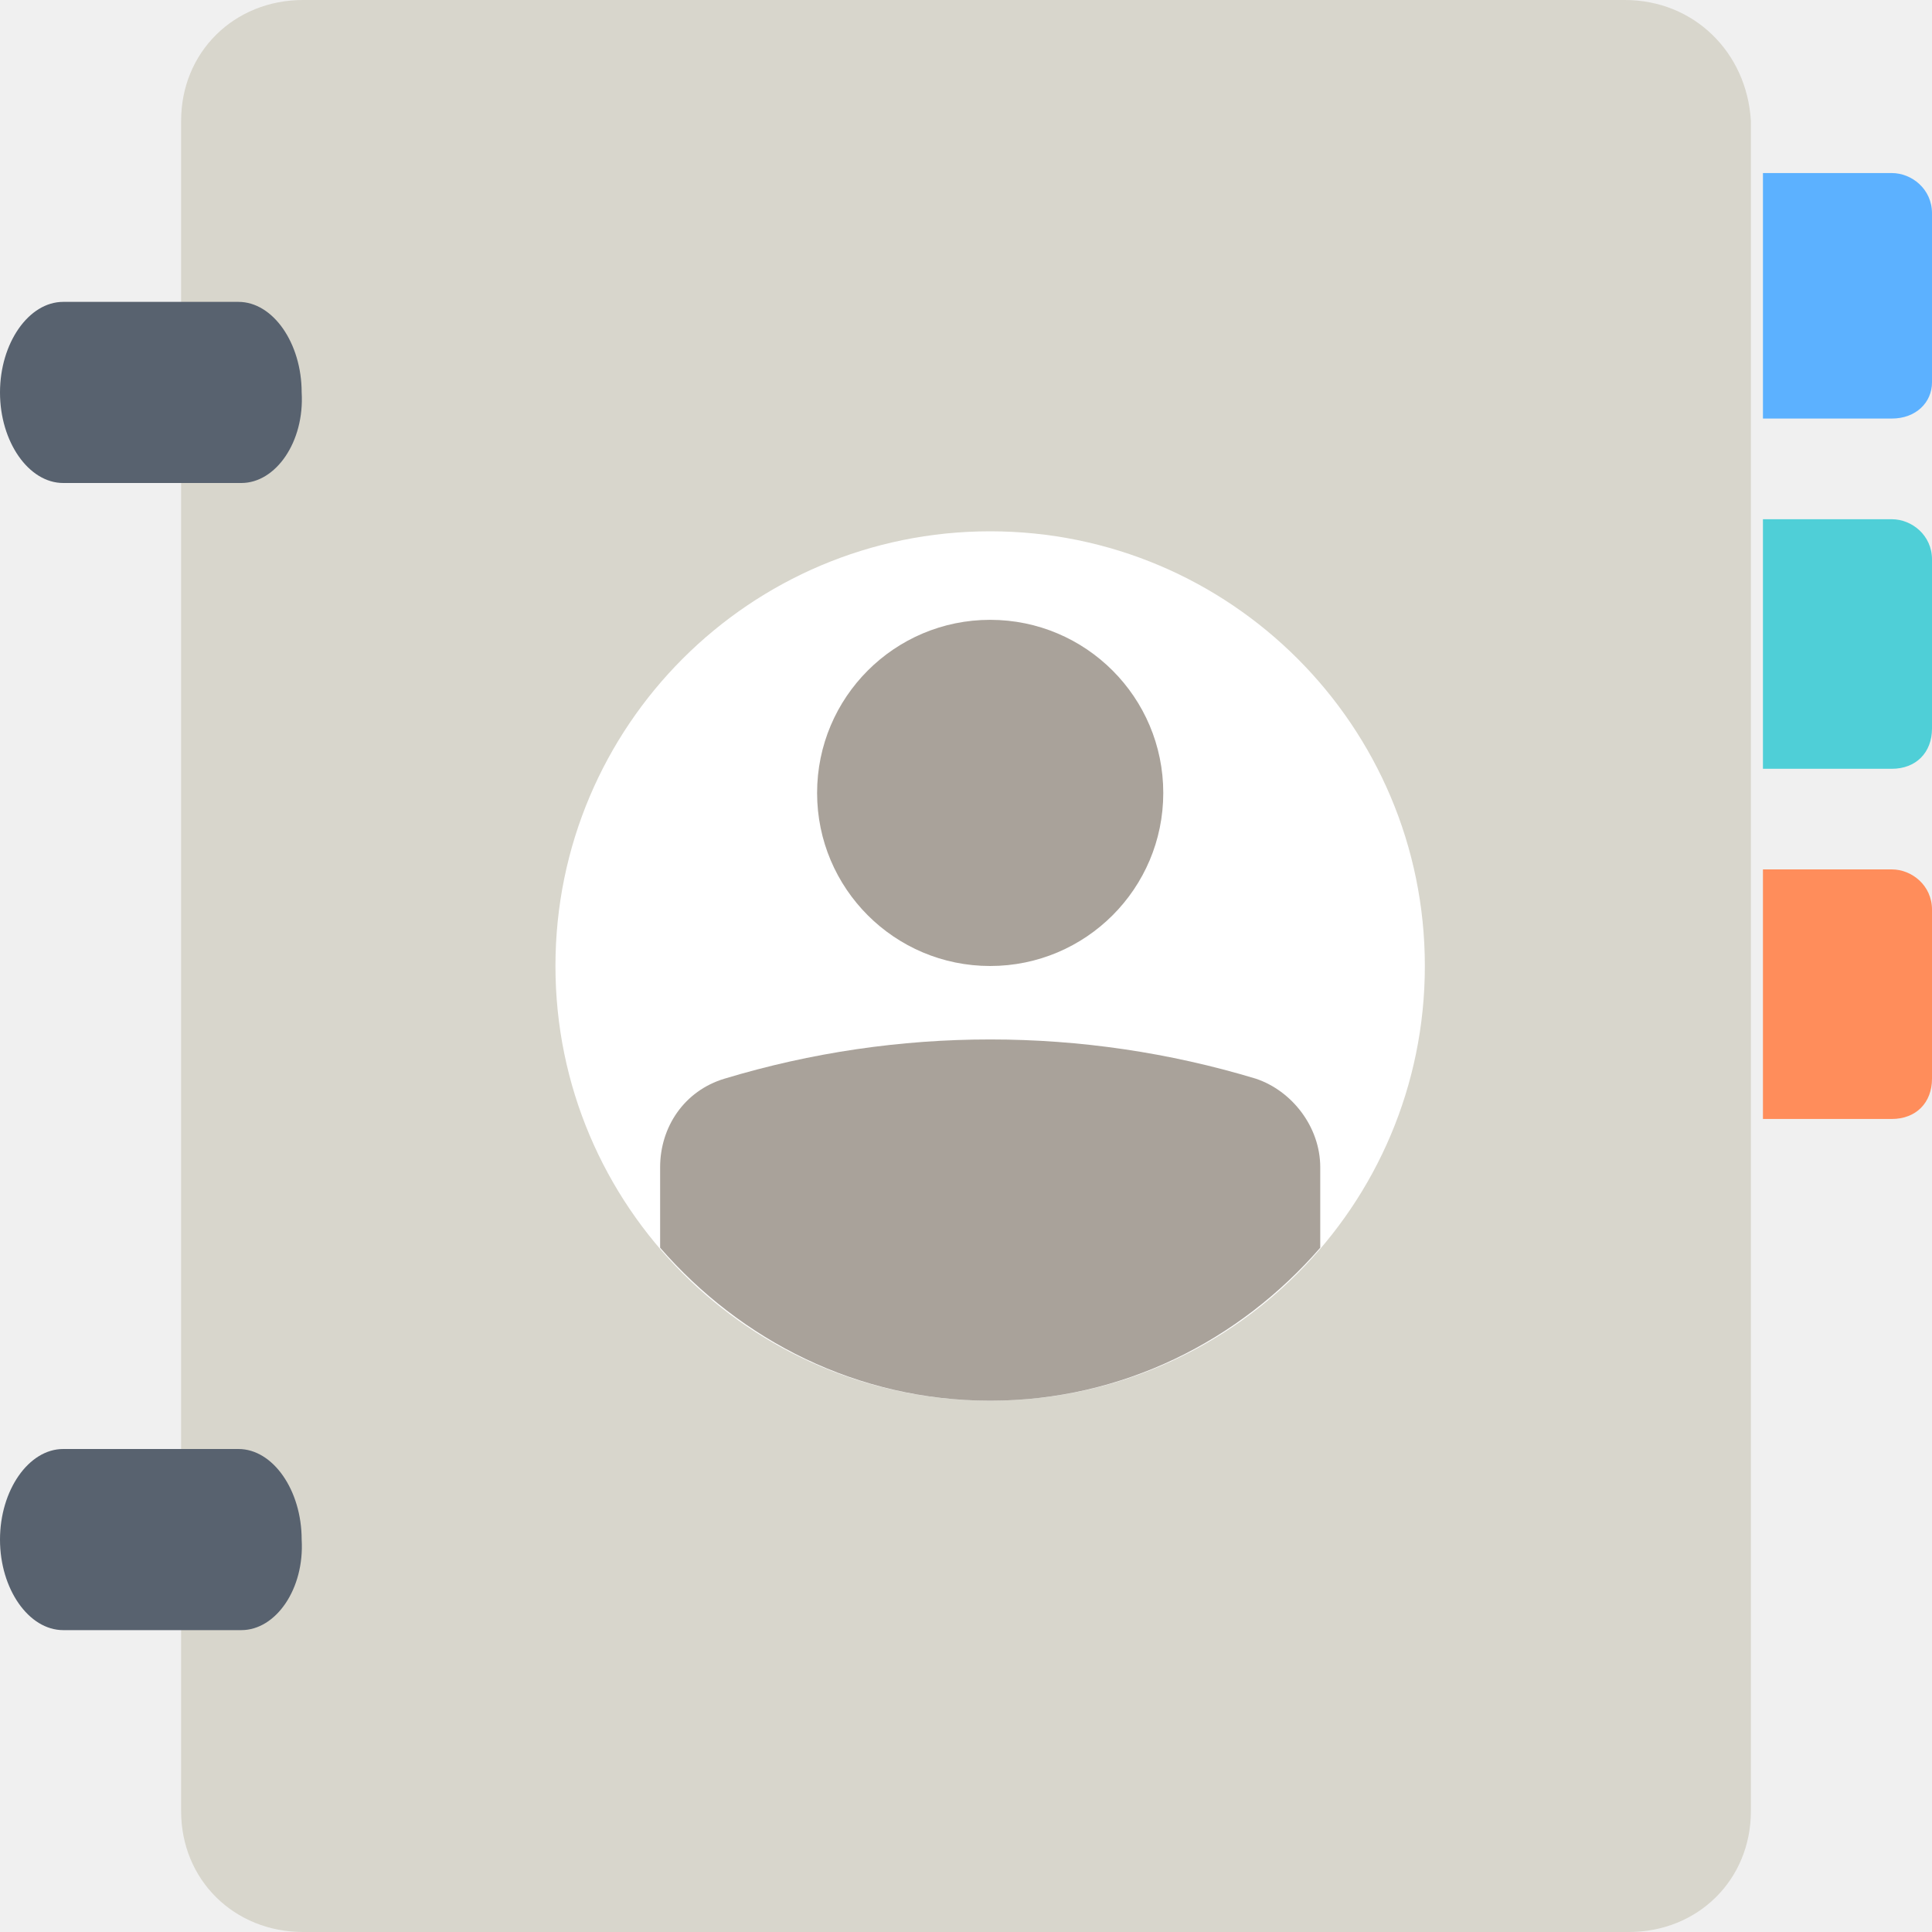
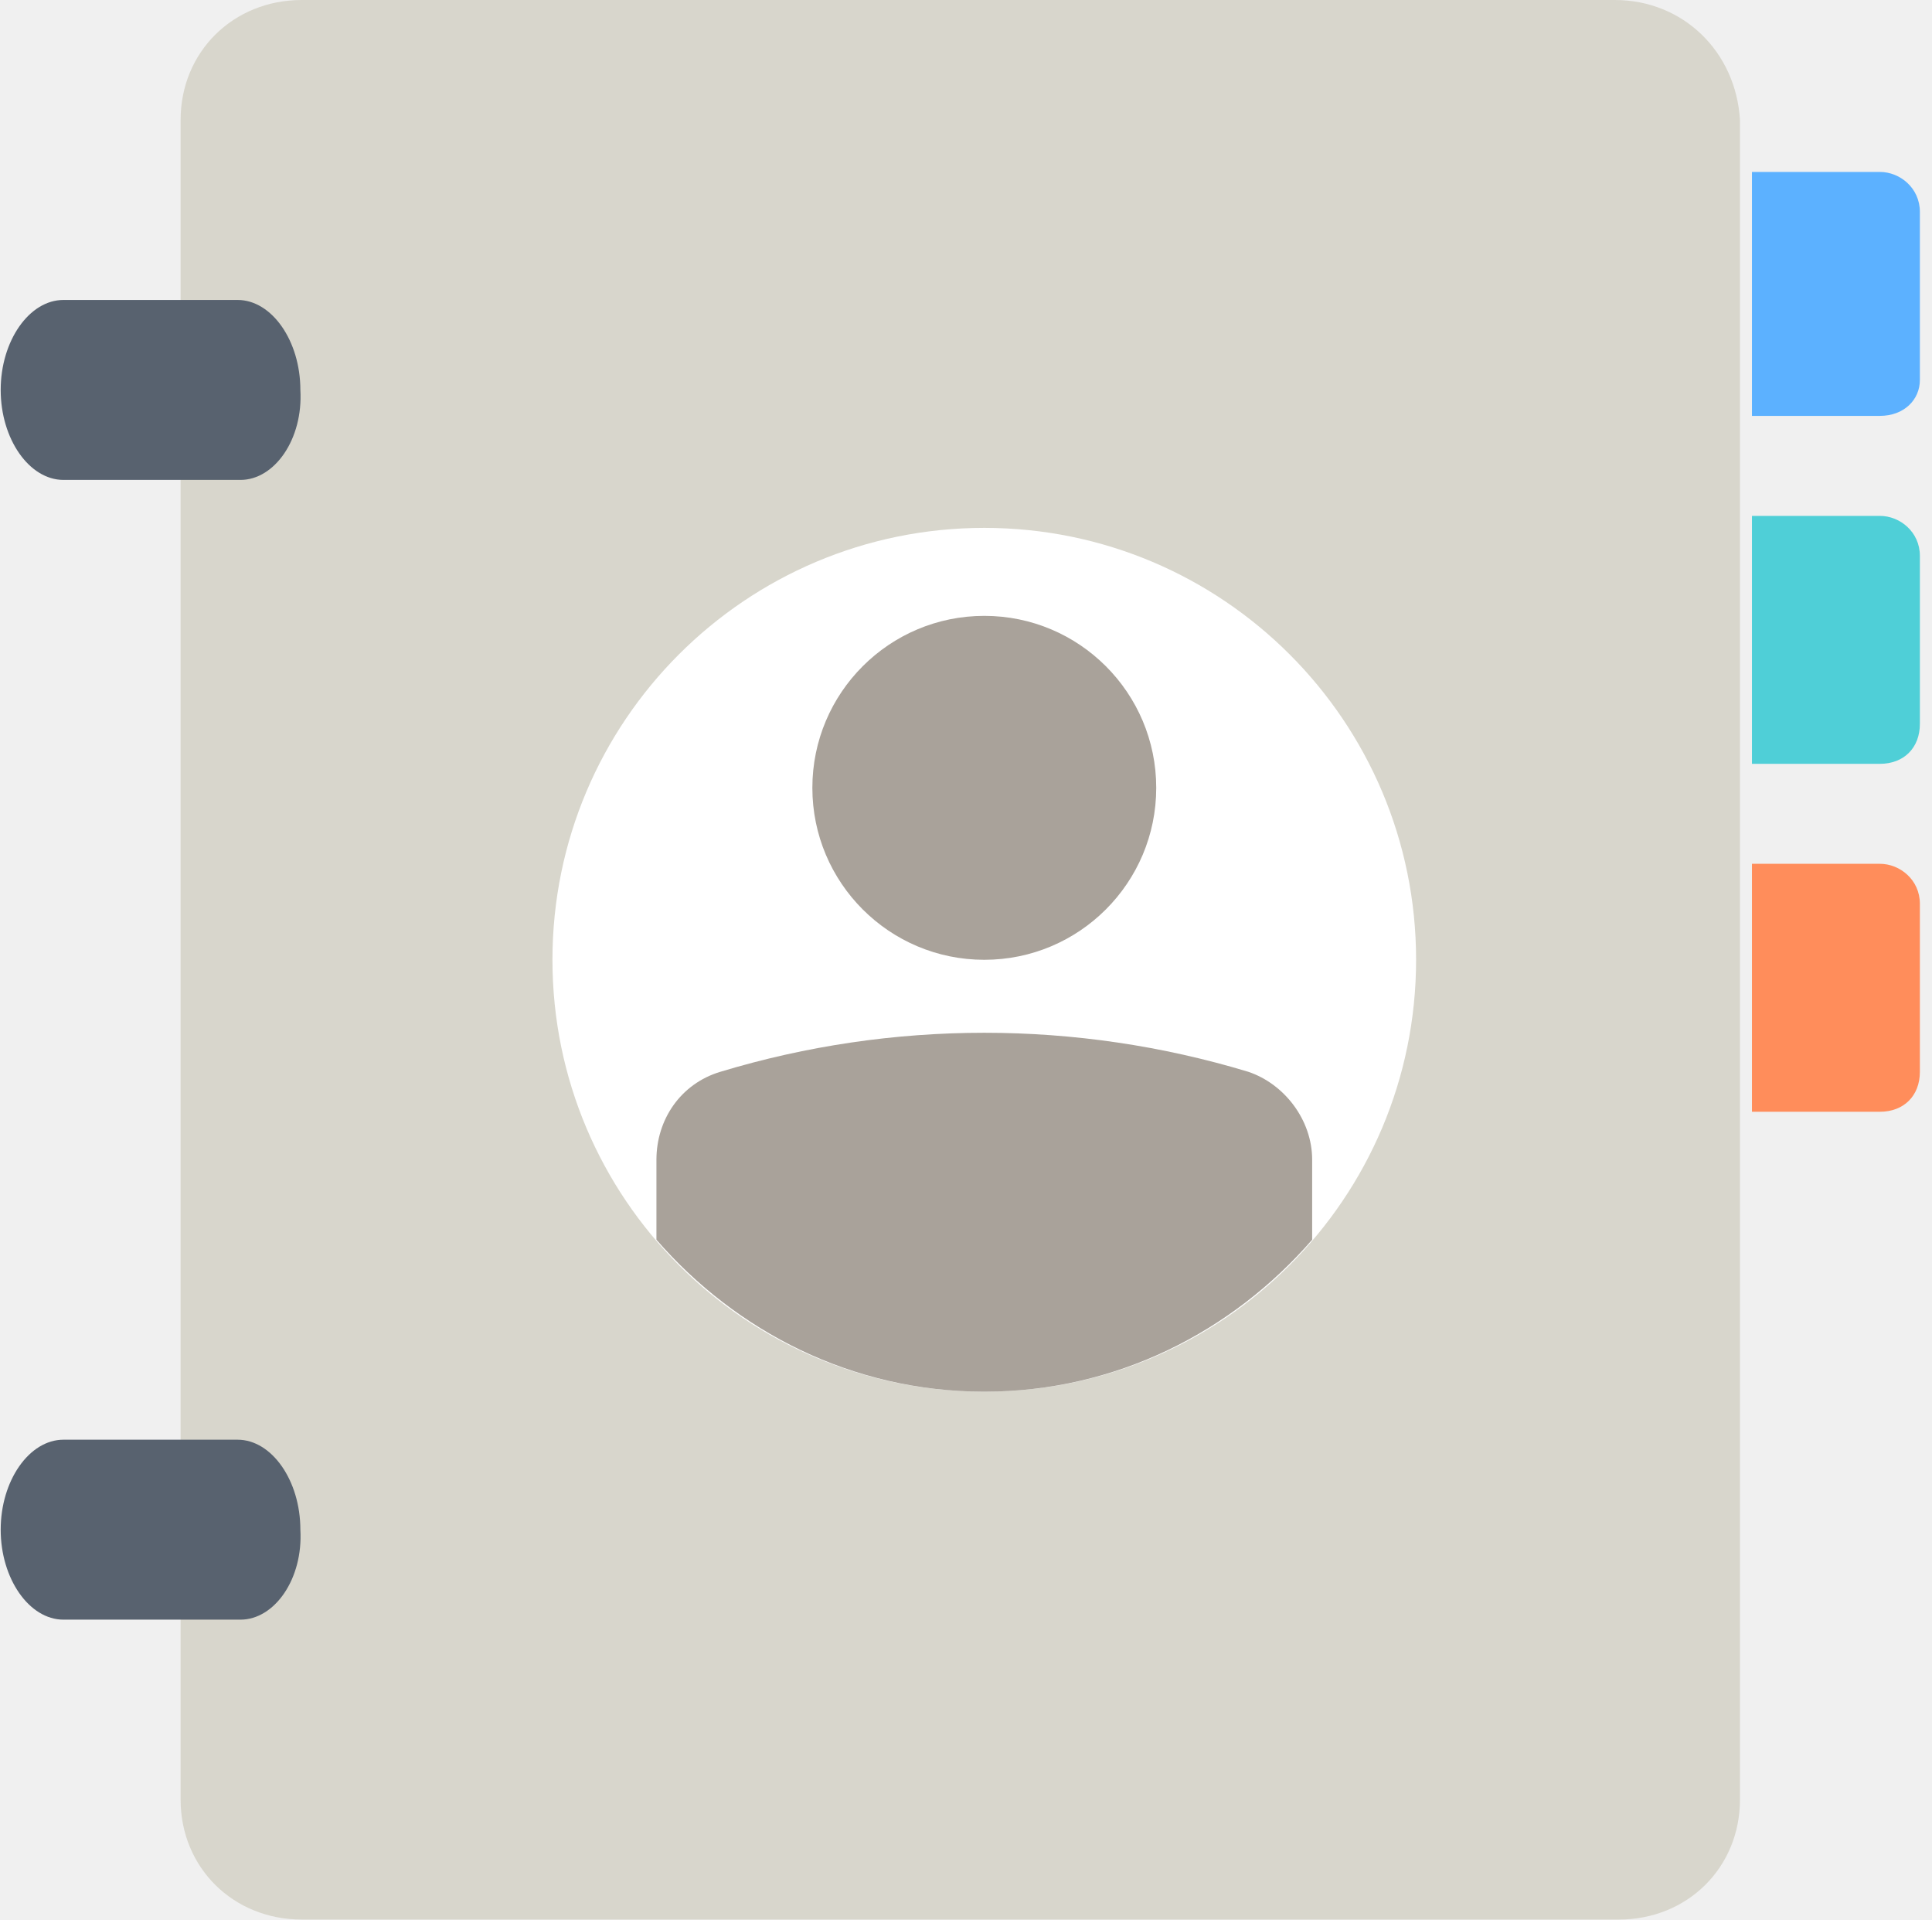
- <svg xmlns="http://www.w3.org/2000/svg" width="28" height="28" viewBox="0 0 28 28" fill="none">
-   <path d="M23.548 0H4.393C3.391 0 2.625 0.758 2.625 1.75V26.25C2.625 27.242 3.391 28 4.393 28H23.607C24.609 28 25.375 27.242 25.375 26.25V1.75C25.316 0.758 24.55 0 23.548 0Z" fill="#D8D6CC" />
-   <path d="M3.498 7H0.916C0.416 7 0 6.404 0 5.688C0 4.972 0.416 4.375 0.916 4.375H3.456C3.956 4.375 4.372 4.972 4.372 5.688C4.414 6.404 3.997 7 3.498 7Z" fill="#58626F" />
-   <path d="M3.498 23.625H0.916C0.416 23.625 0 23.029 0 22.313C0 21.597 0.416 21 0.916 21H3.456C3.956 21 4.372 21.597 4.372 22.313C4.414 23.029 3.997 23.625 3.498 23.625Z" fill="#58626F" />
-   <path d="M27.417 6.066H25.55V2.508H27.417C27.708 2.508 28 2.741 28 3.091V5.541C28 5.833 27.767 6.066 27.417 6.066Z" fill="#5CB1FF" />
-   <path d="M27.417 11.142H25.55V7.525H27.417C27.708 7.525 28 7.758 28 8.108V10.558C28 10.908 27.767 11.142 27.417 11.142Z" fill="#4FCFD7" />
-   <path d="M27.417 16.217H25.55V12.6H27.417C27.708 12.6 28 12.833 28 13.183V15.633C28 15.983 27.767 16.217 27.417 16.217Z" fill="#FF8D5B" />
-   <path d="M14.35 20.3C17.829 20.3 20.65 17.479 20.65 14C20.65 10.521 17.829 7.7 14.35 7.7C10.87 7.7 8.05 10.521 8.05 14C8.05 17.479 10.87 20.3 14.35 20.3Z" fill="white" />
-   <path d="M19.134 16.917C19.134 16.333 18.725 15.808 18.2 15.633C15.692 14.875 13.009 14.875 10.5 15.633C9.917 15.808 9.567 16.333 9.567 16.917V18.083C10.734 19.425 12.425 20.3 14.35 20.3C16.275 20.3 17.967 19.425 19.134 18.083V16.917Z" fill="#A9A29A" />
-   <path d="M14.35 14C15.736 14 16.859 12.877 16.859 11.492C16.859 10.106 15.736 8.983 14.35 8.983C12.965 8.983 11.842 10.106 11.842 11.492C11.842 12.877 12.965 14 14.35 14Z" fill="#A9A29A" />
+ <svg xmlns="http://www.w3.org/2000/svg" width="151" height="150" viewBox="0 0 151 150" fill="none">
+   <g clip-path="url(#clip0)">
+     <path d="M126.203 0H23.588C18.221 0 14.116 4.063 14.116 9.375V140.625C14.116 145.937 18.221 150 23.588 150H126.519C131.886 150 135.991 145.937 135.991 140.625V9.375C135.676 4.063 131.571 0 126.203 0Z" fill="#D8D6CC" />
+     <path d="M18.791 37.502H4.961C2.284 37.502 0.054 34.306 0.054 30.471C0.054 26.636 2.284 23.439 4.961 23.439H18.568C21.245 23.439 23.476 26.636 23.476 30.471C23.699 34.306 21.468 37.502 18.791 37.502Z" fill="#58626F" />
+     <path d="M18.791 126.564H4.961C2.284 126.564 0.054 123.369 0.054 119.533C0.054 115.698 2.284 112.502 4.961 112.502H18.568C21.245 112.502 23.476 115.698 23.476 119.533C23.699 123.369 21.468 126.564 18.791 126.564Z" fill="#58626F" />
+     <path d="M146.928 32.498H136.928V13.436H146.928C148.49 13.436 150.053 14.686 150.053 16.561V29.686C150.053 31.248 148.803 32.498 146.928 32.498Z" fill="#5CB1FF" />
+     <path d="M146.928 59.688H136.928V40.313H146.928C148.49 40.313 150.053 41.563 150.053 43.438V56.563C150.053 58.438 148.803 59.688 146.928 59.688Z" fill="#4FCFD7" />
+     <path d="M146.928 86.875H136.928V67.5H146.928C148.49 67.5 150.053 68.75 150.053 70.625V83.75C150.053 85.625 148.803 86.875 146.928 86.875Z" fill="#FF8D5B" />
+     <path d="M76.928 108.75C95.567 108.75 110.678 93.64 110.678 75C110.678 56.36 95.567 41.25 76.928 41.25C58.288 41.25 43.178 56.36 43.178 75C43.178 93.64 58.288 108.75 76.928 108.75Z" fill="white" />
+     <path d="M102.555 90.625C102.555 87.5 100.367 84.688 97.555 83.75C84.117 79.688 69.743 79.688 56.305 83.751C53.18 84.688 51.305 87.501 51.305 90.626V96.876C57.555 104.063 66.617 108.75 76.93 108.75C87.242 108.75 96.305 104.063 102.555 96.876V90.625Z" fill="#A9A29A" />
+     <path d="M76.93 75.001C84.351 75.001 90.368 68.984 90.368 61.563C90.368 54.142 84.351 48.125 76.93 48.125C69.508 48.125 63.492 54.142 63.492 61.563C63.492 68.984 69.508 75.001 76.93 75.001Z" fill="#A9A29A" />
+   </g>
+   <defs>
+     <clipPath id="clip0">
+       <rect width="150" height="150" fill="white" transform="translate(0.0535889)" />
+     </clipPath>
+   </defs>
</svg>
